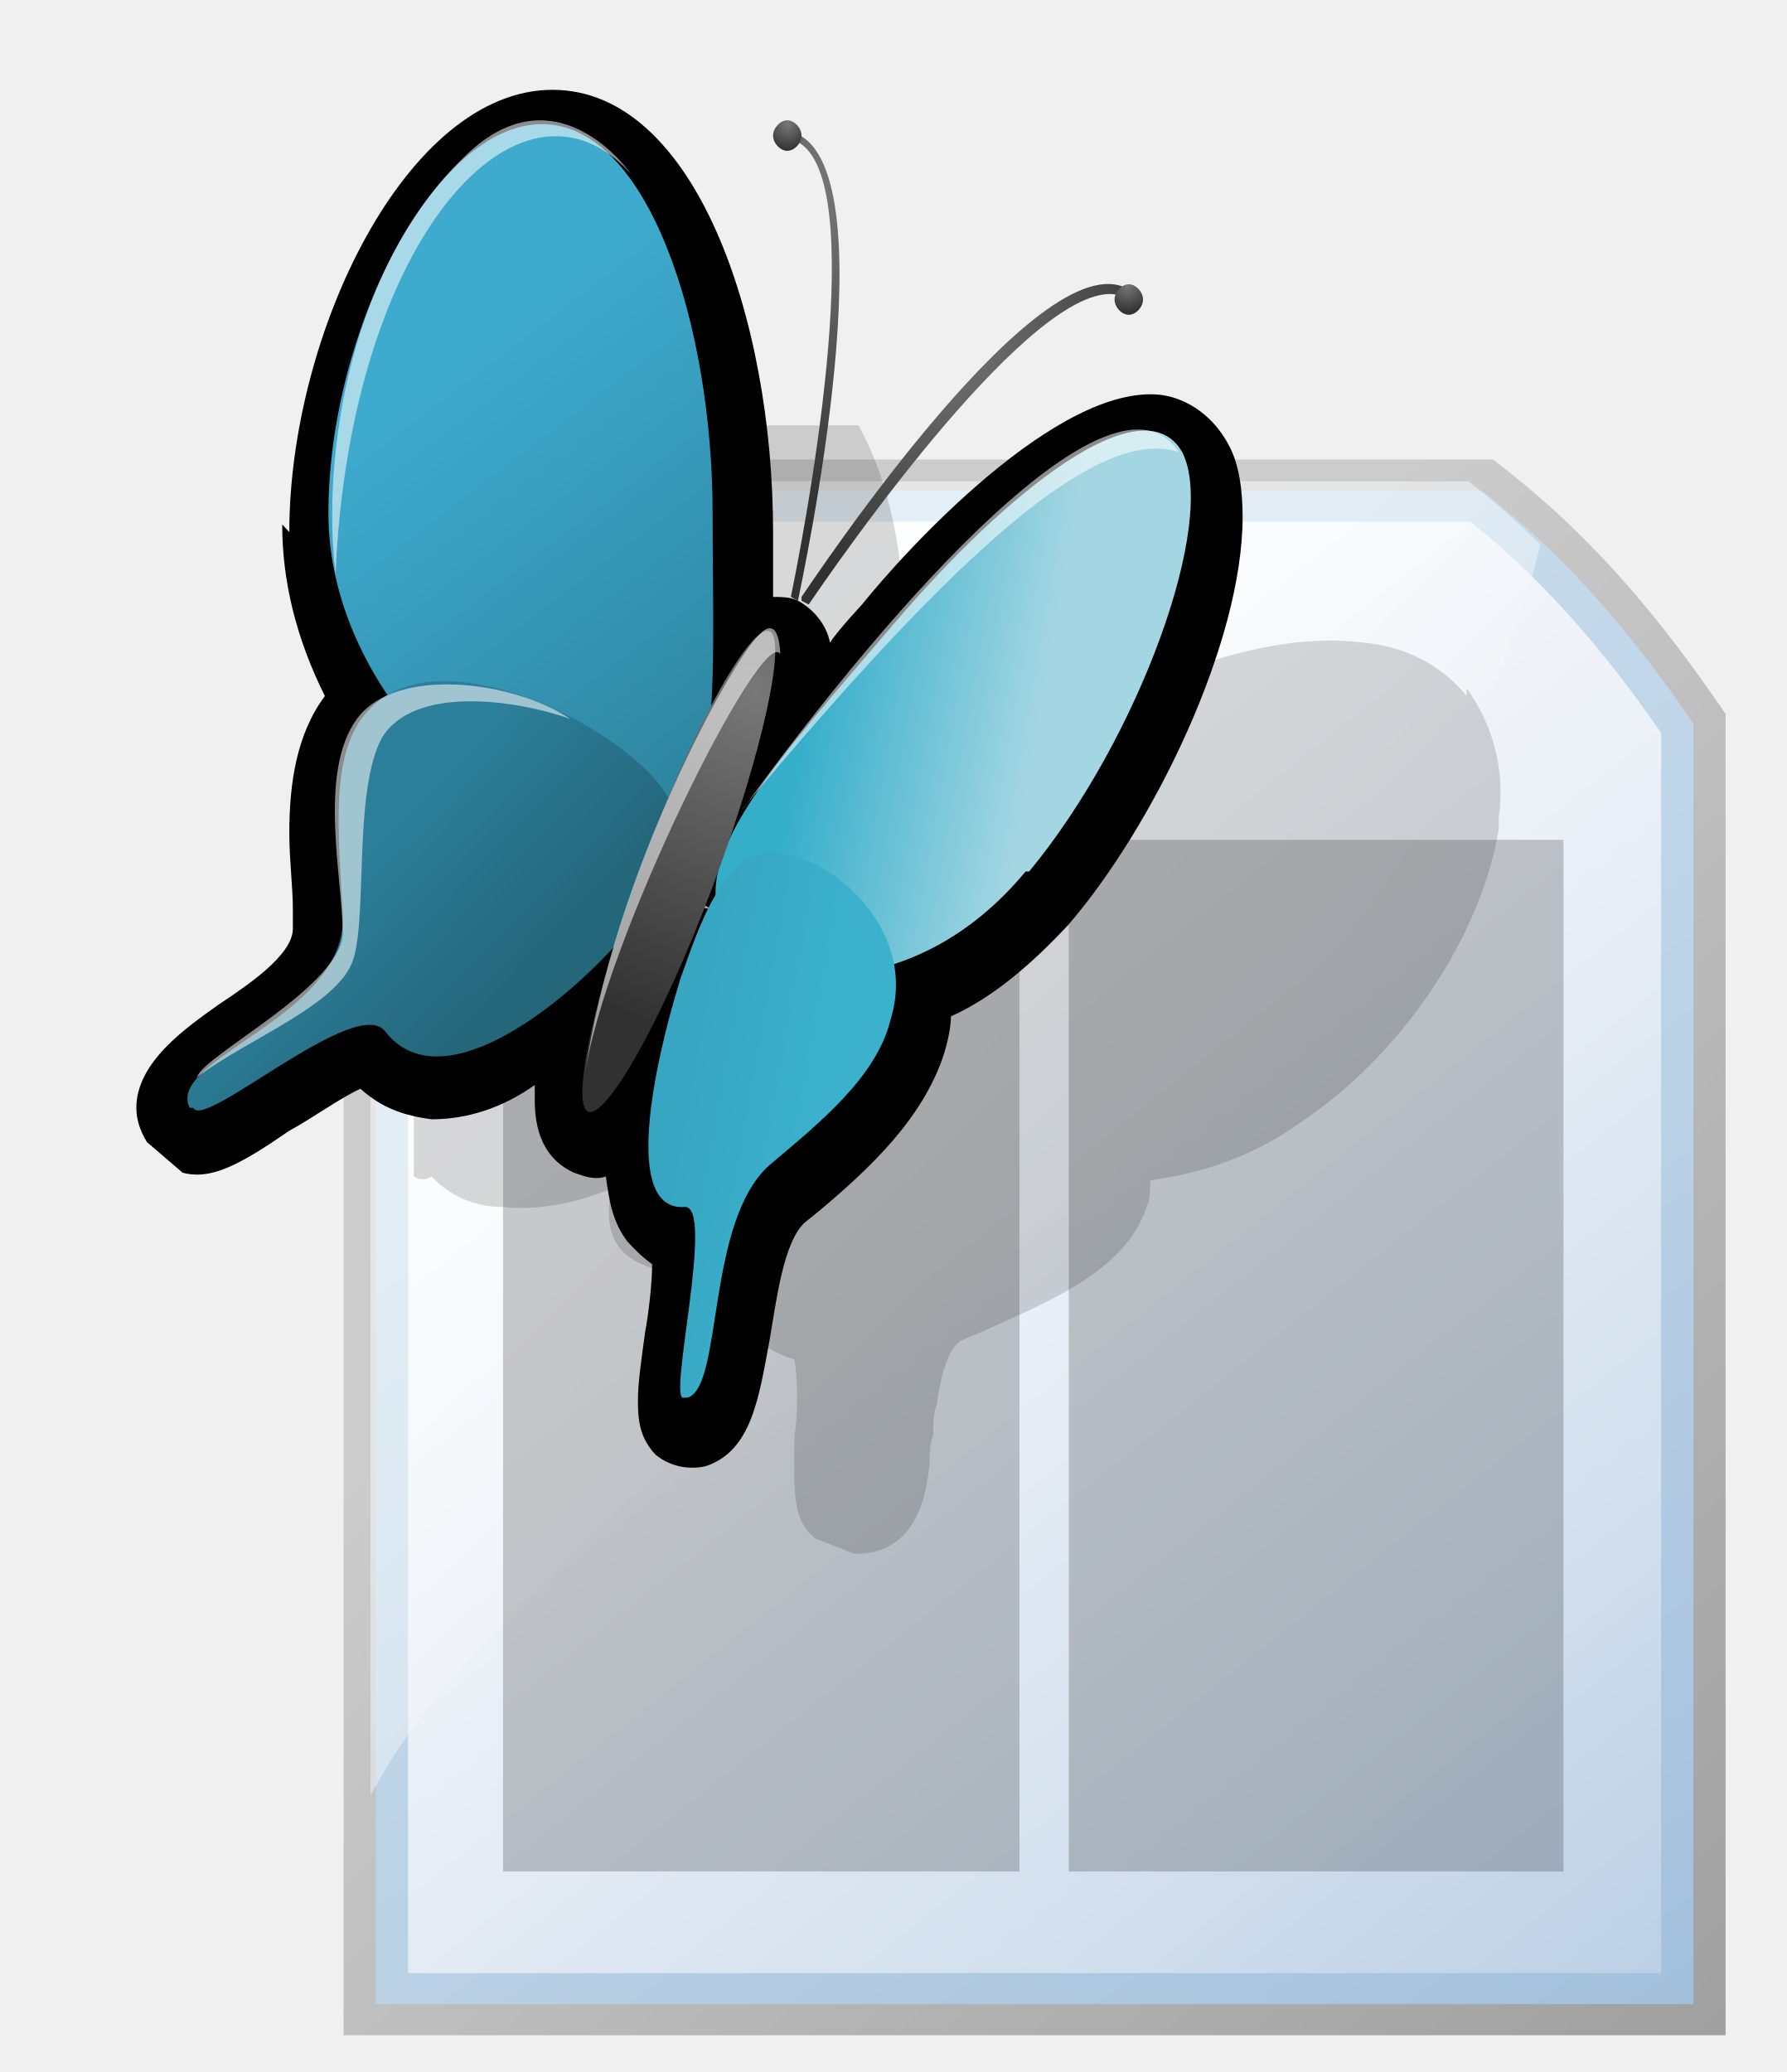
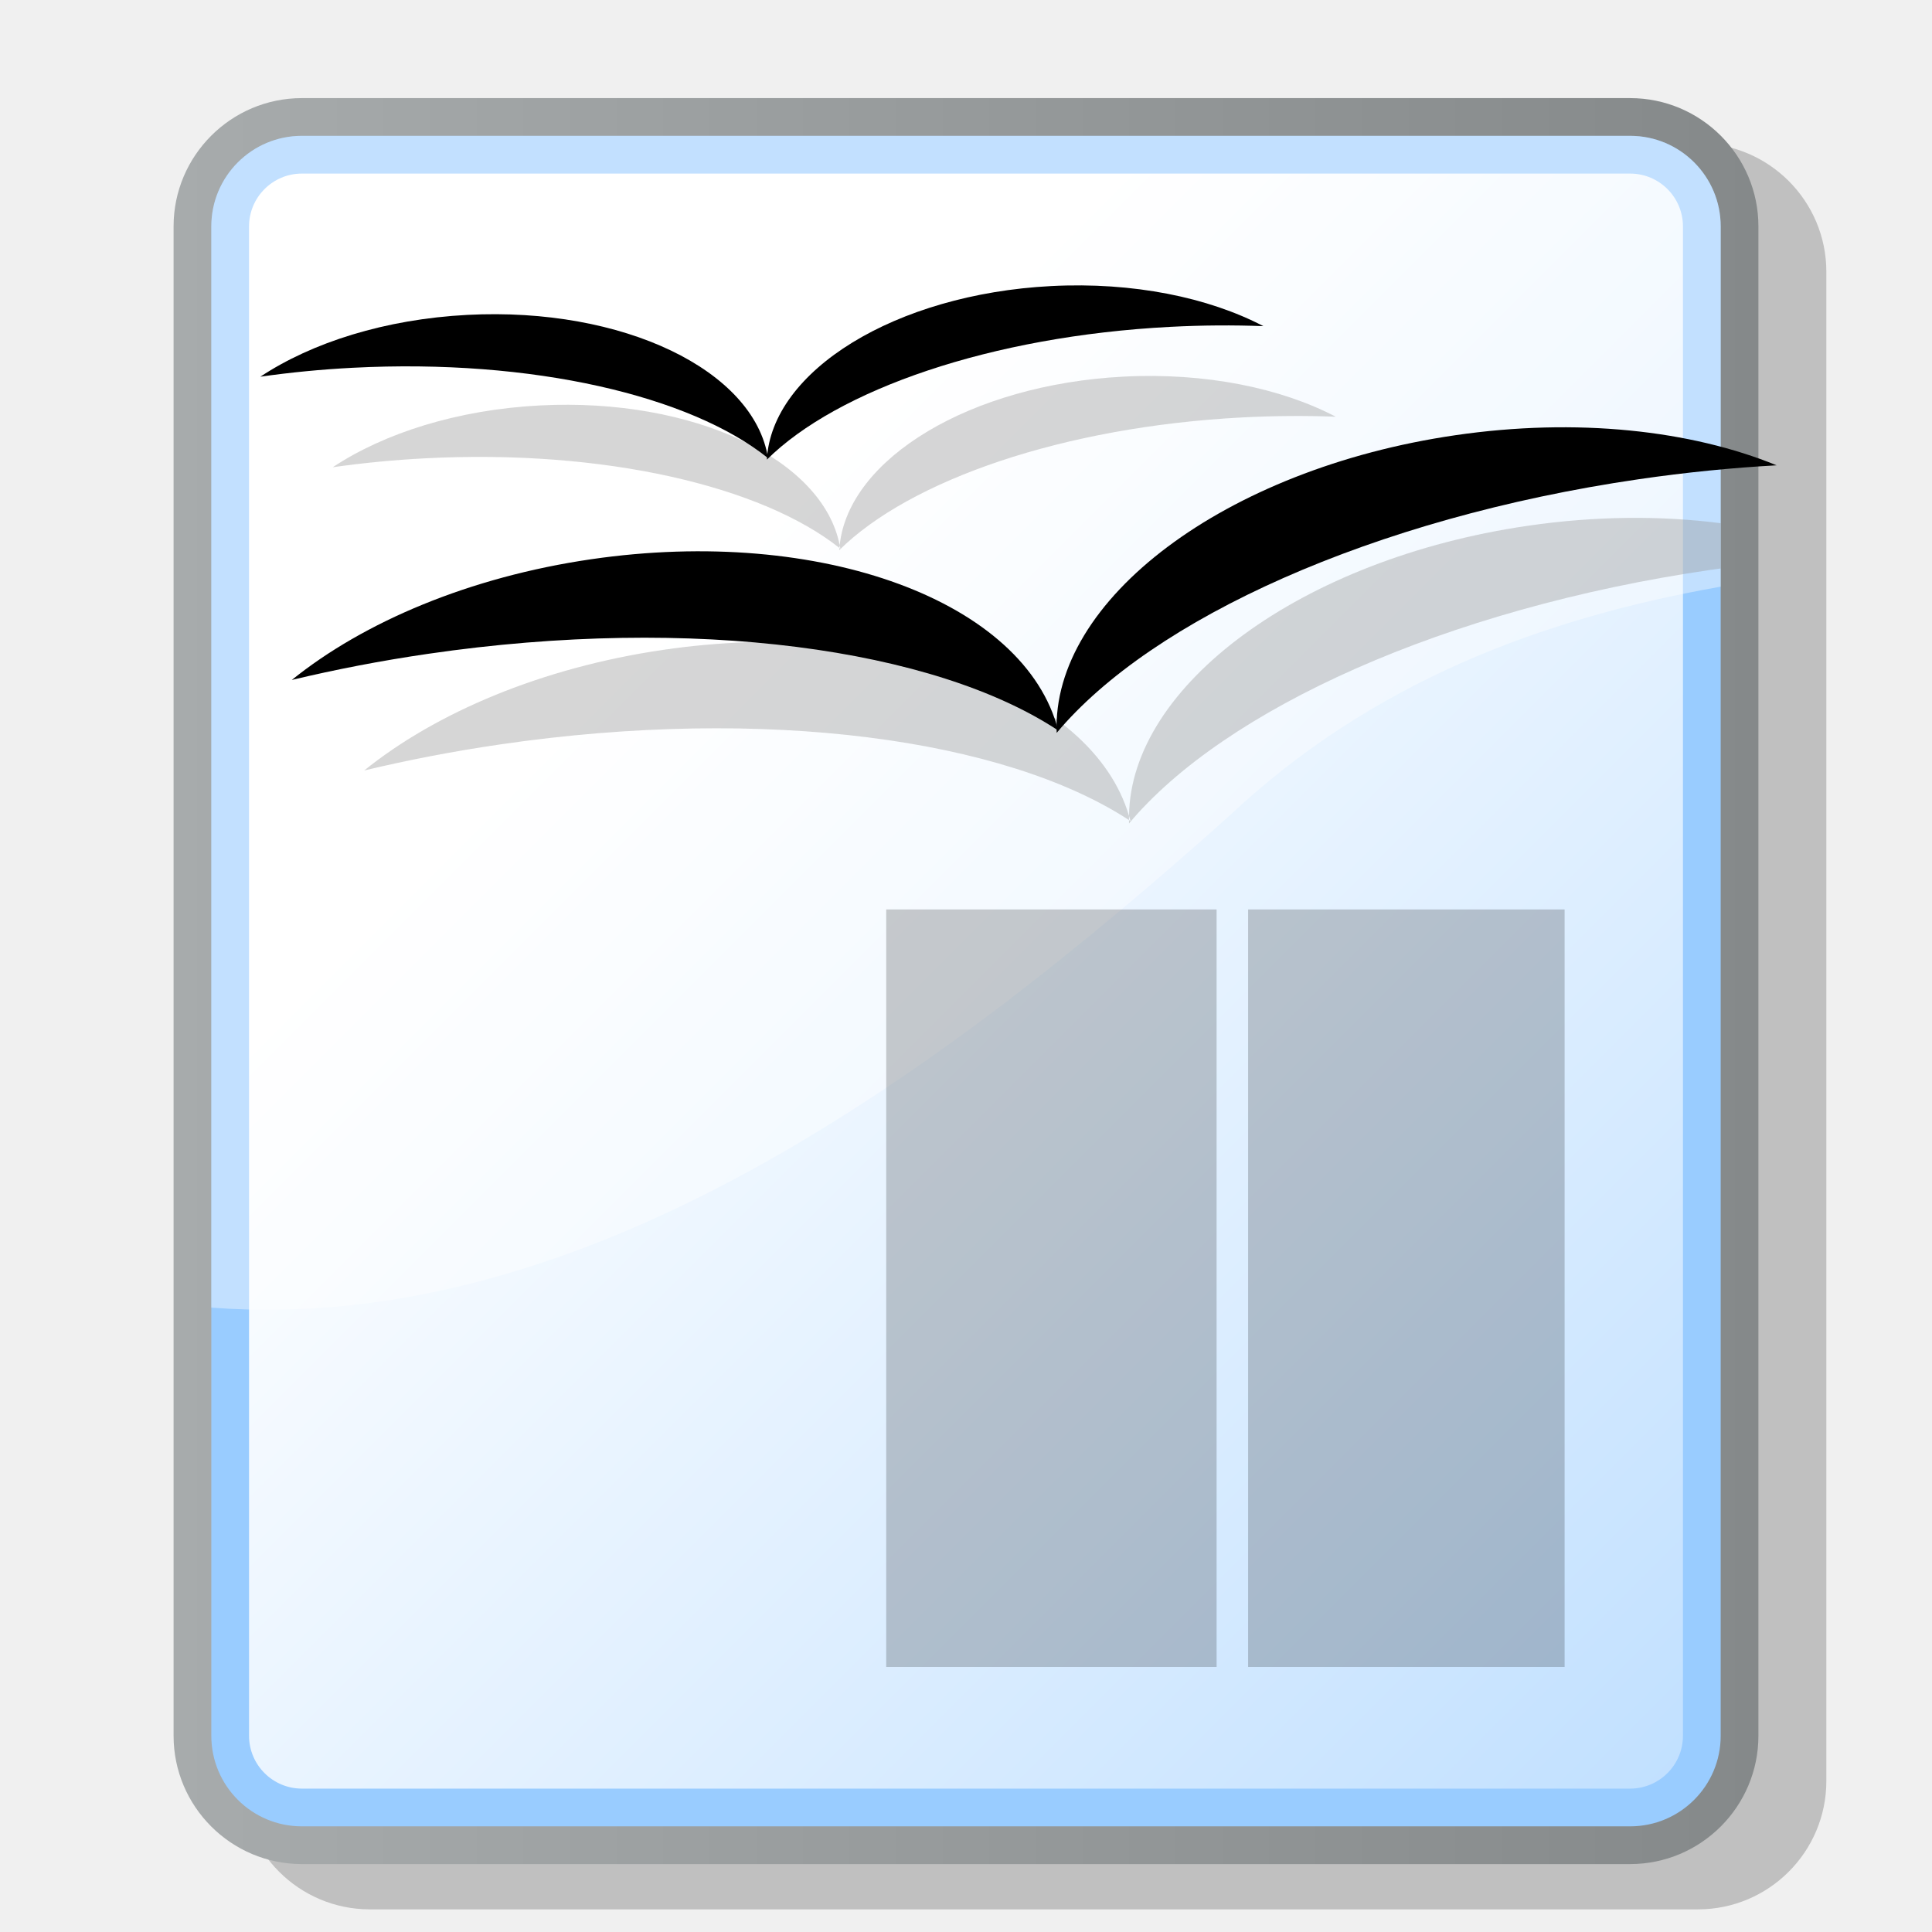
- <svg xmlns="http://www.w3.org/2000/svg" width="50pt" height="58pt" viewBox="0 0 204.755 242.183" style="overflow:visible;enable-background:new 0 0 204.755 242.183" xml:space="preserve" id="svg2555">
-   <defs id="defs2610">
-     <linearGradient id="XMLID_1_" gradientUnits="userSpaceOnUse" x1="227.95" y1="263.235" x2="60.817" y2="96.103">
-       <stop offset="0" style="stop-color:#999999" id="stop2558" />
-       <stop offset="1" style="stop-color:#CCCCCC" id="stop2559" />
+ <svg xmlns="http://www.w3.org/2000/svg" xmlns:ns1="&amp;ns_ai;" ns1:viewOrigin="178 524" ns1:rulerOrigin="-178 -268" ns1:pageBounds="178 524 434 268" width="48pt" height="48pt" viewBox="0 0 256 256" style="overflow:visible;enable-background:new 0 0 256 256" xml:space="preserve" id="svg153">
+   <defs id="defs184" />
+   <g id="Layer_3" ns1:layer="yes" ns1:dimmedPercent="50" ns1:rgbTrio="#4F00FFFF4F00" style="stroke:#000000;">
+     <path ns1:knockout="Off" style="opacity:0.2;stroke:none;" d="M49,19c-9.374,0-17,7.626-17,17v200c0,9.374,7.626,17,17,17h176c9.374,0,17-7.626,17-17    V36c0-9.374-7.626-17-17-17H49z" id="path156" />
+     <linearGradient id="XMLID_1_" gradientUnits="userSpaceOnUse" x1="23" y1="130" x2="233" y2="130">
+       <stop offset="0" style="stop-color:#A7ABAC" id="stop158" />
+       <stop offset="1" style="stop-color:#85898A" id="stop159" />
    </linearGradient>
-     <linearGradient id="XMLID_2_" gradientUnits="userSpaceOnUse" x1="3.394" y1="-0.884" x2="194.059" y2="268.449">
-       <stop offset="0" style="stop-color:#CCDEED" id="stop2565" />
-       <stop offset="0.276" style="stop-color:#C7DBEB" id="stop2566" />
-       <stop offset="0.586" style="stop-color:#BAD1E6" id="stop2567" />
-       <stop offset="0.91" style="stop-color:#A4C1DD" id="stop2568" />
-       <stop offset="1" style="stop-color:#9CBCDA" id="stop2569" />
+     <path ns1:knockout="Off" style="fill:url(#XMLID_1_);stroke:none;" d="M40,13c-9.374,0-17,7.626-17,17v200c0,9.374,7.626,17,17,17h176c9.374,0,17-7.626,17-17    V30c0-9.374-7.626-17-17-17H40z" id="path163" />
+     <path ns1:knockout="Off" style="fill:#99CCFF;stroke:none;" d="M28,230c0,6.627,5.373,12,12,12h176c6.627,0,12-5.373,12-12V30c0-6.627-5.373-12-12-12H40    c-6.627,0-12,5.373-12,12V230z" id="path164" />
+     <linearGradient id="XMLID_2_" gradientUnits="userSpaceOnUse" x1="84.503" y1="86.503" x2="321.502" y2="323.502">
+       <stop offset="0" style="stop-color:#FFFFFF" id="stop166" />
+       <stop offset="1" style="stop-color:#99CCFF" id="stop167" />
    </linearGradient>
-     <linearGradient id="XMLID_3_" gradientUnits="userSpaceOnUse" x1="3.712" y1="17.002" x2="186.379" y2="238.335">
-       <stop offset="0" style="stop-color:#FFFFFF" id="stop2575" />
-       <stop offset="0.223" style="stop-color:#FAFBFD" id="stop2576" />
-       <stop offset="0.499" style="stop-color:#EBF0F7" id="stop2577" />
-       <stop offset="0.801" style="stop-color:#D2DFED" id="stop2578" />
-       <stop offset="1" style="stop-color:#BDD0E5" id="stop2579" />
-     </linearGradient>
-     <linearGradient id="XMLID_4_" gradientUnits="userSpaceOnUse" x1="49.848" y1="68.408" x2="161.446" y2="180.006">
-       <stop offset="0" style="stop-color:#FFFFFF" id="stop2600" />
-       <stop offset="0.232" style="stop-color:#FAFCFD" id="stop2601" />
-       <stop offset="0.492" style="stop-color:#EDF2F8" id="stop2602" />
-       <stop offset="0.764" style="stop-color:#D7E2EF" id="stop2603" />
-       <stop offset="1" style="stop-color:#BDD0E5" id="stop2604" />
-     </linearGradient>
-   </defs>
-   <g id="g3066" transform="matrix(0.788866,0,0,0.760478,38.1447,53.7112)" style="font-size:12;">
-     <path style="font-size:12;fill:url(#XMLID_1_);" d="M168.618,0H0v242.183h204.755V39.088l-1.614-2.411    c-9.829-14.695-19.416-25.659-30.169-34.503L170.329,0H168.618z" id="path2563" />
-     <path style="font-size:12;fill:url(#XMLID_2_);" d="M166.906,4.775H4.775v232.633h195.206V40.538l-0.808-1.206    c-9.564-14.297-18.854-24.934-29.234-33.471l-1.321-1.087H166.906z" id="path2573" />
-     <path style="font-size:12;fill:url(#XMLID_3_);" d="M9.55,9.55c0,8.97,0,214.111,0,223.082c8.861,0,176.793,0,185.654,0    c0-9.022,0-187.817,0-190.644c-9.271-13.861-18.327-24.237-28.299-32.438C163.612,9.55,18.454,9.55,9.55,9.55z" id="path2583" />
-     <path style="font-size:12;opacity:0.5;fill:url(#XMLID_4_);" d="M64.162,146.834    c50.264-32.703,95.79-71.175,111.914-128.885c0.445-1.624,0.851-3.241,1.234-4.856c-3.024-3.116-6.115-5.983-9.306-8.646    l-1.313-1.095h-1.698H3.989v201.975C16.365,181.14,42.769,161.106,64.162,146.834z" id="path2608" />
+     <path ns1:knockout="Off" style="fill:url(#XMLID_2_);stroke:none;" d="M40,23c-3.859,0-7,3.14-7,7v200c0,3.859,3.141,7,7,7h176c3.859,0,7-3.141,7-7V30    c0-3.86-3.141-7-7-7H40z" id="path171" />
+     <path ns1:knockout="Off" style="opacity:0.4;fill:#FFFFFF;stroke:none;" d="M163,108c18.593-17.431,40.938-26.006,65-30.265V30c0-6.627-5.373-12-12-12H40    c-6.627,0-12,5.373-12,12v143.268C77.582,177.009,124.478,142.51,163,108z" id="path172" />
+     <path ns1:knockout="Off" style="opacity:0.4;fill:#999999;stroke:none;" d="M111.228,72.608c0.009-0.122,0.022-0.243,0.035-0.364    c-2.228-11.406-19.381-19.576-39.741-18.521c-10.893,0.564-20.601,3.661-27.436,8.19c3.945-0.563,8.041-0.965,12.246-1.183    C80.08,59.501,100.927,64.422,111.228,72.608z M111.228,72.608c-0.008,0.099-0.023,0.196-0.028,0.295    c9.35-9.263,29.647-16.361,53.49-17.596c4.207-0.218,8.321-0.243,12.304-0.09c-7.267-3.799-17.243-5.875-28.136-5.311    c-20.248,1.049-36.399,10.845-37.595,22.338c0.03,0.154,0.069,0.307,0.093,0.462C111.314,72.674,111.269,72.642,111.228,72.608z     M87.92,86.102c-16.121,2.354-30.131,8.308-39.667,15.994c5.79-1.386,11.825-2.552,18.051-3.46    c35.148-5.131,66.839-0.713,83.298,10.031c-0.003-0.183-0.001-0.366,0.001-0.549C144.701,91.466,118.054,81.702,87.92,86.102z     M228,75.329v-6c-7.895-1.02-16.583-0.972-25.585,0.342c-29.968,4.375-52.628,21.189-52.813,38.448    c0.066,0.227,0.146,0.449,0.204,0.678c-0.066-0.044-0.138-0.085-0.205-0.129c0.003,0.148-0.007,0.296-0.001,0.444    c12.618-15.075,41.822-28.456,77.113-33.608C227.145,75.439,227.57,75.389,228,75.329z" id="path173" />
+     <g id="g174">
+       <g id="g175">
+         <path ns1:knockout="Off" style="stroke:none;" d="M56.718,86.636c-6.226,0.908-12.261,2.074-18.051,3.46      c9.536-7.687,23.546-13.641,39.667-15.994c30.544-4.459,57.521,5.627,61.887,22.694C123.819,85.957,92.009,81.483,56.718,86.636      z" id="path176" />
+         <path ns1:knockout="Off" style="stroke:none;" d="M217.128,63.502c6.226-0.909,12.343-1.518,18.286-1.845      c-11.335-4.64-26.462-6.341-42.585-3.987c-30.542,4.459-53.511,21.838-52.814,39.44      C152.633,82.035,181.837,68.654,217.128,63.502z" id="path177" />
+       </g>
+       <g id="g178">
+         <path ns1:knockout="Off" style="stroke:none;" d="M46.746,48.731c-4.205,0.218-8.301,0.62-12.246,1.183      c6.835-4.529,16.543-7.625,27.436-8.19c20.635-1.069,37.988,7.334,39.834,18.983C91.514,52.461,70.59,47.496,46.746,48.731z" id="path179" />
+         <path ns1:knockout="Off" style="stroke:none;" d="M155.104,43.307c4.207-0.218,8.321-0.243,12.304-0.09      c-7.267-3.799-17.243-5.875-28.136-5.311c-20.635,1.069-37.025,11.221-37.658,22.997      C110.963,51.641,131.261,44.542,155.104,43.307z" id="path180" />
+       </g>
+     </g>
  </g>
-   <path style="font-size:12;opacity:0.2;" d="M37.8,43.7h-9.5V15.5h9.5v28.2z" id="path3432" transform="matrix(6.08597,0,0,4.276,-49.3298,31.8879)" />
-   <path style="font-size:12;opacity:0.2;" d="M37.8,43.7h-9.5V15.5h9.5v28.2z" id="path3523" transform="matrix(6.35365,0,0,4.276,-123.023,31.8879)" />
-   <g id="Layer_x0020_3" style="font-size:12;fill:#ffffff;stroke:#000000;" transform="matrix(4.15742,0,0,4.45664,11.0148,-0.643792)">
-     <path style="opacity:0.15;fill:#000000;stroke:none;" d="M38.1,18.4c-0.7-0.8-1.7-1.3-2.9-1.4c-3.2-0.4-7.3,1.4-10.2,3.3L23.8,21c-0.2,0.1-0.3,0.2-0.4,0.3c-0.1-0.2-0.4-0.4-0.7-0.6c-0.2-0.1-0.5-0.1-0.7-0.2c0-0.1,0.2-1.5,0.2-1.5c0.3-2.8,0-5.7-1.2-7.7h-9.8c-1.2,1.4-2.2,3.2-2.7,5v4.3    c0.1,0.4,0.3,0.8,0.5,1.2c-0.2,0.2-0.4,0.4-0.5,0.5v8.7C8.7,31.1,8.8,31.1,9,31c0.5,0.5,1.2,0.8,2,0.8c1,0.1,2.1-0.1,3.1-0.5c0,0.1,0,0.2-0.1,0.3c-0.1,0.9,0.2,1.4,0.9,1.7c0.7,0.3,1.4,0.1,2-0.3c0.1,0.6,0.3,1.1,0.6,1.6c0.4,0.6,1,1,1.7,1.2c0.1,0.5,0.1,1.5,0,2    c0,1.4-0.1,2.2,0.6,2.7l1.1,0.4c1.6,0,2-1.3,2.1-2.4c0-0.2,0-0.5,0.1-0.7c0-0.3,0-0.6,0.1-0.8c0.1-0.7,0.3-1.5,0.7-1.7l0.5-0.2c1.9-0.8,4.1-1.6,4.7-3.3c0.1-0.2,0.1-0.4,0.1-0.6c0,0,0-0.1,0-0.1c1.6-0.2,3-0.7,4.2-1.5c2.9-1.8,5.1-4.9,5.6-7.7c0-0.1,0-0.2,0-0.3    c0.2-1.3-0.2-2.5-0.9-3.4z" id="path2951" />
-     <path style="fill:#000000;stroke:none;" d="M4.8,13.9c0,1.5,0.4,3,1.2,4.5c-0.8,1-1,2.3-1,3.6c0,0.7,0.1,1.4,0.1,2l0,0.5c0,0,0,0,0,0c0,0.7-1.3,1.5-2.1,2c-0.9,0.6-2.3,1.5-2.3,2.7c0,0.3,0.1,0.6,0.3,0.9L2,30.9c0.8,0.2,1.6-0.2,3-1.1c0.6-0.3,1.5-0.9,2-1.1c0.6,0.5,1.2,0.7,2,0.8    c1,0,2-0.3,2.9-0.9c0,0.1,0,0.2,0,0.4c0,1,0.4,1.6,1.1,1.9c0.3,0.1,0.6,0.2,0.9,0.1c0.1,0.7,0.2,1.2,0.6,1.7c0.2,0.2,0.4,0.4,0.7,0.6c0,0.5-0.1,1.3-0.2,1.8c-0.1,0.7-0.2,1.3-0.2,1.8c0,0.6,0.1,1,0.5,1.4c0.4,0.3,0.9,0.4,1.4,0.3c1.3-0.4,1.5-1.8,1.8-3.3    c0.2-1.1,0.4-2.6,1-3.1l0.4-0.3c1.4-1.1,2.9-2.4,3.5-4.1c0.1-0.3,0.2-0.7,0.2-1c1.2-0.5,2.3-1.4,3.3-2.4c2.4-2.6,4.9-7.4,4.9-10.7c0-0.7-0.1-1.4-0.4-1.9c-0.4-0.7-1.1-1.2-1.9-1.3c-2.9-0.3-7.2,4.1-8.4,5.5c0,0-0.7,0.7-0.9,1c-0.1-0.5-0.5-0.9-0.9-1.1    c-0.2-0.1-0.5-0.1-0.7-0.1c0-0.1,0-1.7,0-1.7c0-5.6-2.2-11.6-6.2-11.6c-4.1,0-7.4,6.4-7.4,11.6z M15.8,23.5c0.1,0,0.5,0.2,1.1,0.5c-0.6-0.1-1.1-0.2-1.1-0.2c0-0.1,0-0.1,0.1-0.3z" id="path2952" />
-     <linearGradient id="aigrd11" gradientUnits="userSpaceOnUse" x1="-154.205" y1="14.582" x2="-147.762" y2="13.586" gradientTransform="matrix(-0.9994 -3.400000e-002 -3.400000e-002 0.9994 -127.5091 -1.0452)">
-       <stop offset="0" style="stop-color:#A3D6E2" id="stop2954" />
-       <stop offset="1" style="stop-color:#35AECA" id="stop2955" />
-     </linearGradient>
-     <path style="fill:url(#aigrd11);stroke:none;" d="M25.7,23c-3.1,3.5-7.5,3.2-8.5,1.4c-1-1.8,1.6-4.4,4.8-7.9s7-6.3,8.1-4.5c1,1.8-1.2,7.5-4.3,11z" id="path2956" />
-     <linearGradient id="aigrd12" gradientUnits="userSpaceOnUse" x1="-134.478" y1="9.646" x2="-141.694" y2="19.804" gradientTransform="matrix(-1 0 0 1 -124.667 0)">
-       <stop offset="0" style="stop-color:#3EAACE" id="stop2958" />
-       <stop offset="1" style="stop-color:#2E86A1" id="stop2959" />
-     </linearGradient>
-     <path style="fill:url(#aigrd12);stroke:none;" d="M6.1,13.6c0,4.9,5.2,8.9,8.2,8.9s2.6-4,2.6-8.9c0-4.9-1.8-10.2-4.8-10.2s-6,5.4-6,10.2z" id="path2960" />
-     <radialGradient id="aigrd13" cx="23.335" cy="8.908" r="6.906" fx="23.335" fy="8.908" gradientUnits="userSpaceOnUse">
-       <stop offset="0" style="stop-color:#787878" id="stop2962" />
-       <stop offset="1" style="stop-color:#313131" id="stop2963" />
-     </radialGradient>
-     <path style="fill:url(#aigrd13);stroke:none;" d="M19.4,15.9l0.2,0.1c1.9-2.6,7.1-9.2,9-8l0.1-0.2c-2.4-1.7-9,7.6-9.3,8z" id="path2964" />
-     <radialGradient id="aigrd14" cx="19.597" cy="5.164" r="8.323" fx="19.597" fy="5.164" gradientUnits="userSpaceOnUse">
-       <stop offset="0" style="stop-color:#787878" id="stop2966" />
-       <stop offset="1" style="stop-color:#313131" id="stop2967" />
-     </radialGradient>
-     <path style="fill:url(#aigrd14);stroke:none;" d="M19.1,3.8c2.2,0.5,0.7,8.8,0,12l0.2,0.1c0.1-0.5,2.7-11.6-0.2-12.3l-0.1,0.2z" id="path2968" />
-     <linearGradient id="aigrd15" gradientUnits="userSpaceOnUse" x1="-148.159" y1="26.034" x2="-144.46" y2="25.462" gradientTransform="matrix(-0.9994 -3.400000e-002 -3.400000e-002 0.9994 -127.5091 -1.0452)">
-       <stop offset="0" style="stop-color:#3BB1CE" id="stop2970" />
-       <stop offset="1" style="stop-color:#37A6C2" id="stop2971" />
-     </linearGradient>
-     <path style="fill:url(#aigrd15);stroke:none;" d="M16.2,36.8c1-0.3,0.5-4.6,2.3-6.1c1.4-1.1,3-2.3,3.4-3.8c0.8-2.4-1.7-4.3-3.2-4.4s-2.2,2-2.7,3.3c-0.8,2.4-1.6,6.1,0.1,6c0.9-0.1-0.5,5.2,0,5z" id="path2972" />
-     <linearGradient id="aigrd16" gradientUnits="userSpaceOnUse" x1="-220.82" y1="85.246" x2="-215.261" y2="84.386" gradientTransform="matrix(0.5742 0.8187 -0.8187 0.5742 203.2852 154.5803)">
-       <stop offset="0" style="stop-color:#2C7F9A" id="stop2974" />
-       <stop offset="1" style="stop-color:#24667A" id="stop2975" />
-     </linearGradient>
-     <path style="fill:url(#aigrd16);stroke:none;" d="M2.2,29.2c-0.7-1.3,4.5-2.4,4.3-5.1c-0.1-2-0.4-4.2,0.7-5.3c1.8-1.9,6.3,0,8,1.7s0.1,3.2-0.9,4.3c-1.8,1.9-5.1,4.2-6.6,2.4c-0.8-1-5.1,2.6-5.4,2z" id="path2976" />
-     <radialGradient id="aigrd17" cx="-115.925" cy="11.151" r="6.31" fx="-115.925" fy="11.151" gradientTransform="matrix(-1.3608 -0.5505 -0.5505 1.3608 -133.5183 -60.679)" gradientUnits="userSpaceOnUse">
-       <stop offset="0" style="stop-color:#787878" id="stop2978" />
-       <stop offset="1" style="stop-color:#313131" id="stop2979" />
-     </radialGradient>
-     <path style="fill:url(#aigrd17);stroke:none;" d="M15,22.6c-1.4,3.5-2.1,6.5-1.6,6.7c0.5,0.2,2.1-2.4,3.5-5.9c1.4-3.5,2.1-6.5,1.6-6.7c-0.5-0.2-2.1,2.4-3.5,5.9z" id="path2980" />
-     <radialGradient id="aigrd18" cx="19.01" cy="3.397" r="0.716" fx="19.01" fy="3.397" gradientUnits="userSpaceOnUse">
-       <stop offset="0" style="stop-color:#787878" id="stop2982" />
-       <stop offset="1" style="stop-color:#313131" id="stop2983" />
-     </radialGradient>
-     <path style="fill:url(#aigrd18);stroke:none;" d="M18.6,3.7c0,0.2,0.2,0.4,0.4,0.4c0.2,0,0.4-0.2,0.4-0.4c0-0.2-0.2-0.4-0.4-0.4c-0.2,0-0.4,0.2-0.4,0.4z" id="path2984" />
-     <radialGradient id="aigrd19" cx="28.552" cy="7.644" r="0.715" fx="28.552" fy="7.644" gradientUnits="userSpaceOnUse">
-       <stop offset="0" style="stop-color:#787878" id="stop2986" />
-       <stop offset="1" style="stop-color:#313131" id="stop2987" />
-     </radialGradient>
-     <path style="fill:url(#aigrd19);stroke:none;" d="M28.2,8c0,0.2,0.2,0.4,0.4,0.4c0.2,0,0.4-0.2,0.4-0.4s-0.2-0.4-0.4-0.4c-0.2,0-0.4,0.2-0.4,0.4z" id="path2988" />
-     <path style="opacity:0.55;stroke:none;" d="M14.6,4.7c0,0-2-2.7-4.5-0.6c-3.4,2.9-4.2,8-3.8,11.1c0.4-8.8,5.2-13.7,8.3-10.5z" id="path2989" />
-     <path style="opacity:0.55;stroke:none;" d="M17.8,21.3C22,15.9,28.2,9.4,30,12c-2.3-0.7-6.3,2.7-12.3,9.4z" id="path2990" />
-     <path style="opacity:0.55;stroke:none;" d="M18.8,17.3c-0.5-0.8-5,7.6-5.5,11.1c0.8-5.4,4.2-11,4.9-11.6c0.6-0.6,0.6,0.5,0.6,0.5z" id="path2991" />
-     <path style="opacity:0.55;stroke:none;" d="M12.9,19c-1.6-1-4.9-1.4-6,0c-1.1,1.4-0.4,4.2-0.4,5.6s-3.9,3.2-4.1,3.8c1.4-1,4-1.9,4.4-3.1s0-4.4,0.8-5.8c0.9-1.4,3.8-1,5.3-0.5z" id="path2992" />
+   <g id="Layer_2" ns1:layer="yes" ns1:editable="no" ns1:dimmedPercent="50" ns1:rgbTrio="#FFFF4F004F00" style="stroke:#000000;">
+     <path ns1:knockout="Off" style="fill:none;stroke:none;" d="M256,256H0V0h256V256z" id="path182" />
  </g>
+   <path style="font-size:12;opacity:0.2;overflow:visible;enable-background:new 0 0 204.755 242.183;" d="M37.8,43.7h-9.5V15.5h9.5v28.2z" id="path3432" transform="matrix(4.41419,0,0,3.5592,40.4603,65.3396)" />
+   <path style="font-size:12;opacity:0.2;overflow:visible;enable-background:new 0 0 204.755 242.183;" d="M37.8,43.7h-9.5V15.5h9.5v28.2z" id="path3523" transform="matrix(4.60834,0,0,3.5592,-12.9899,65.3396)" />
</svg>
